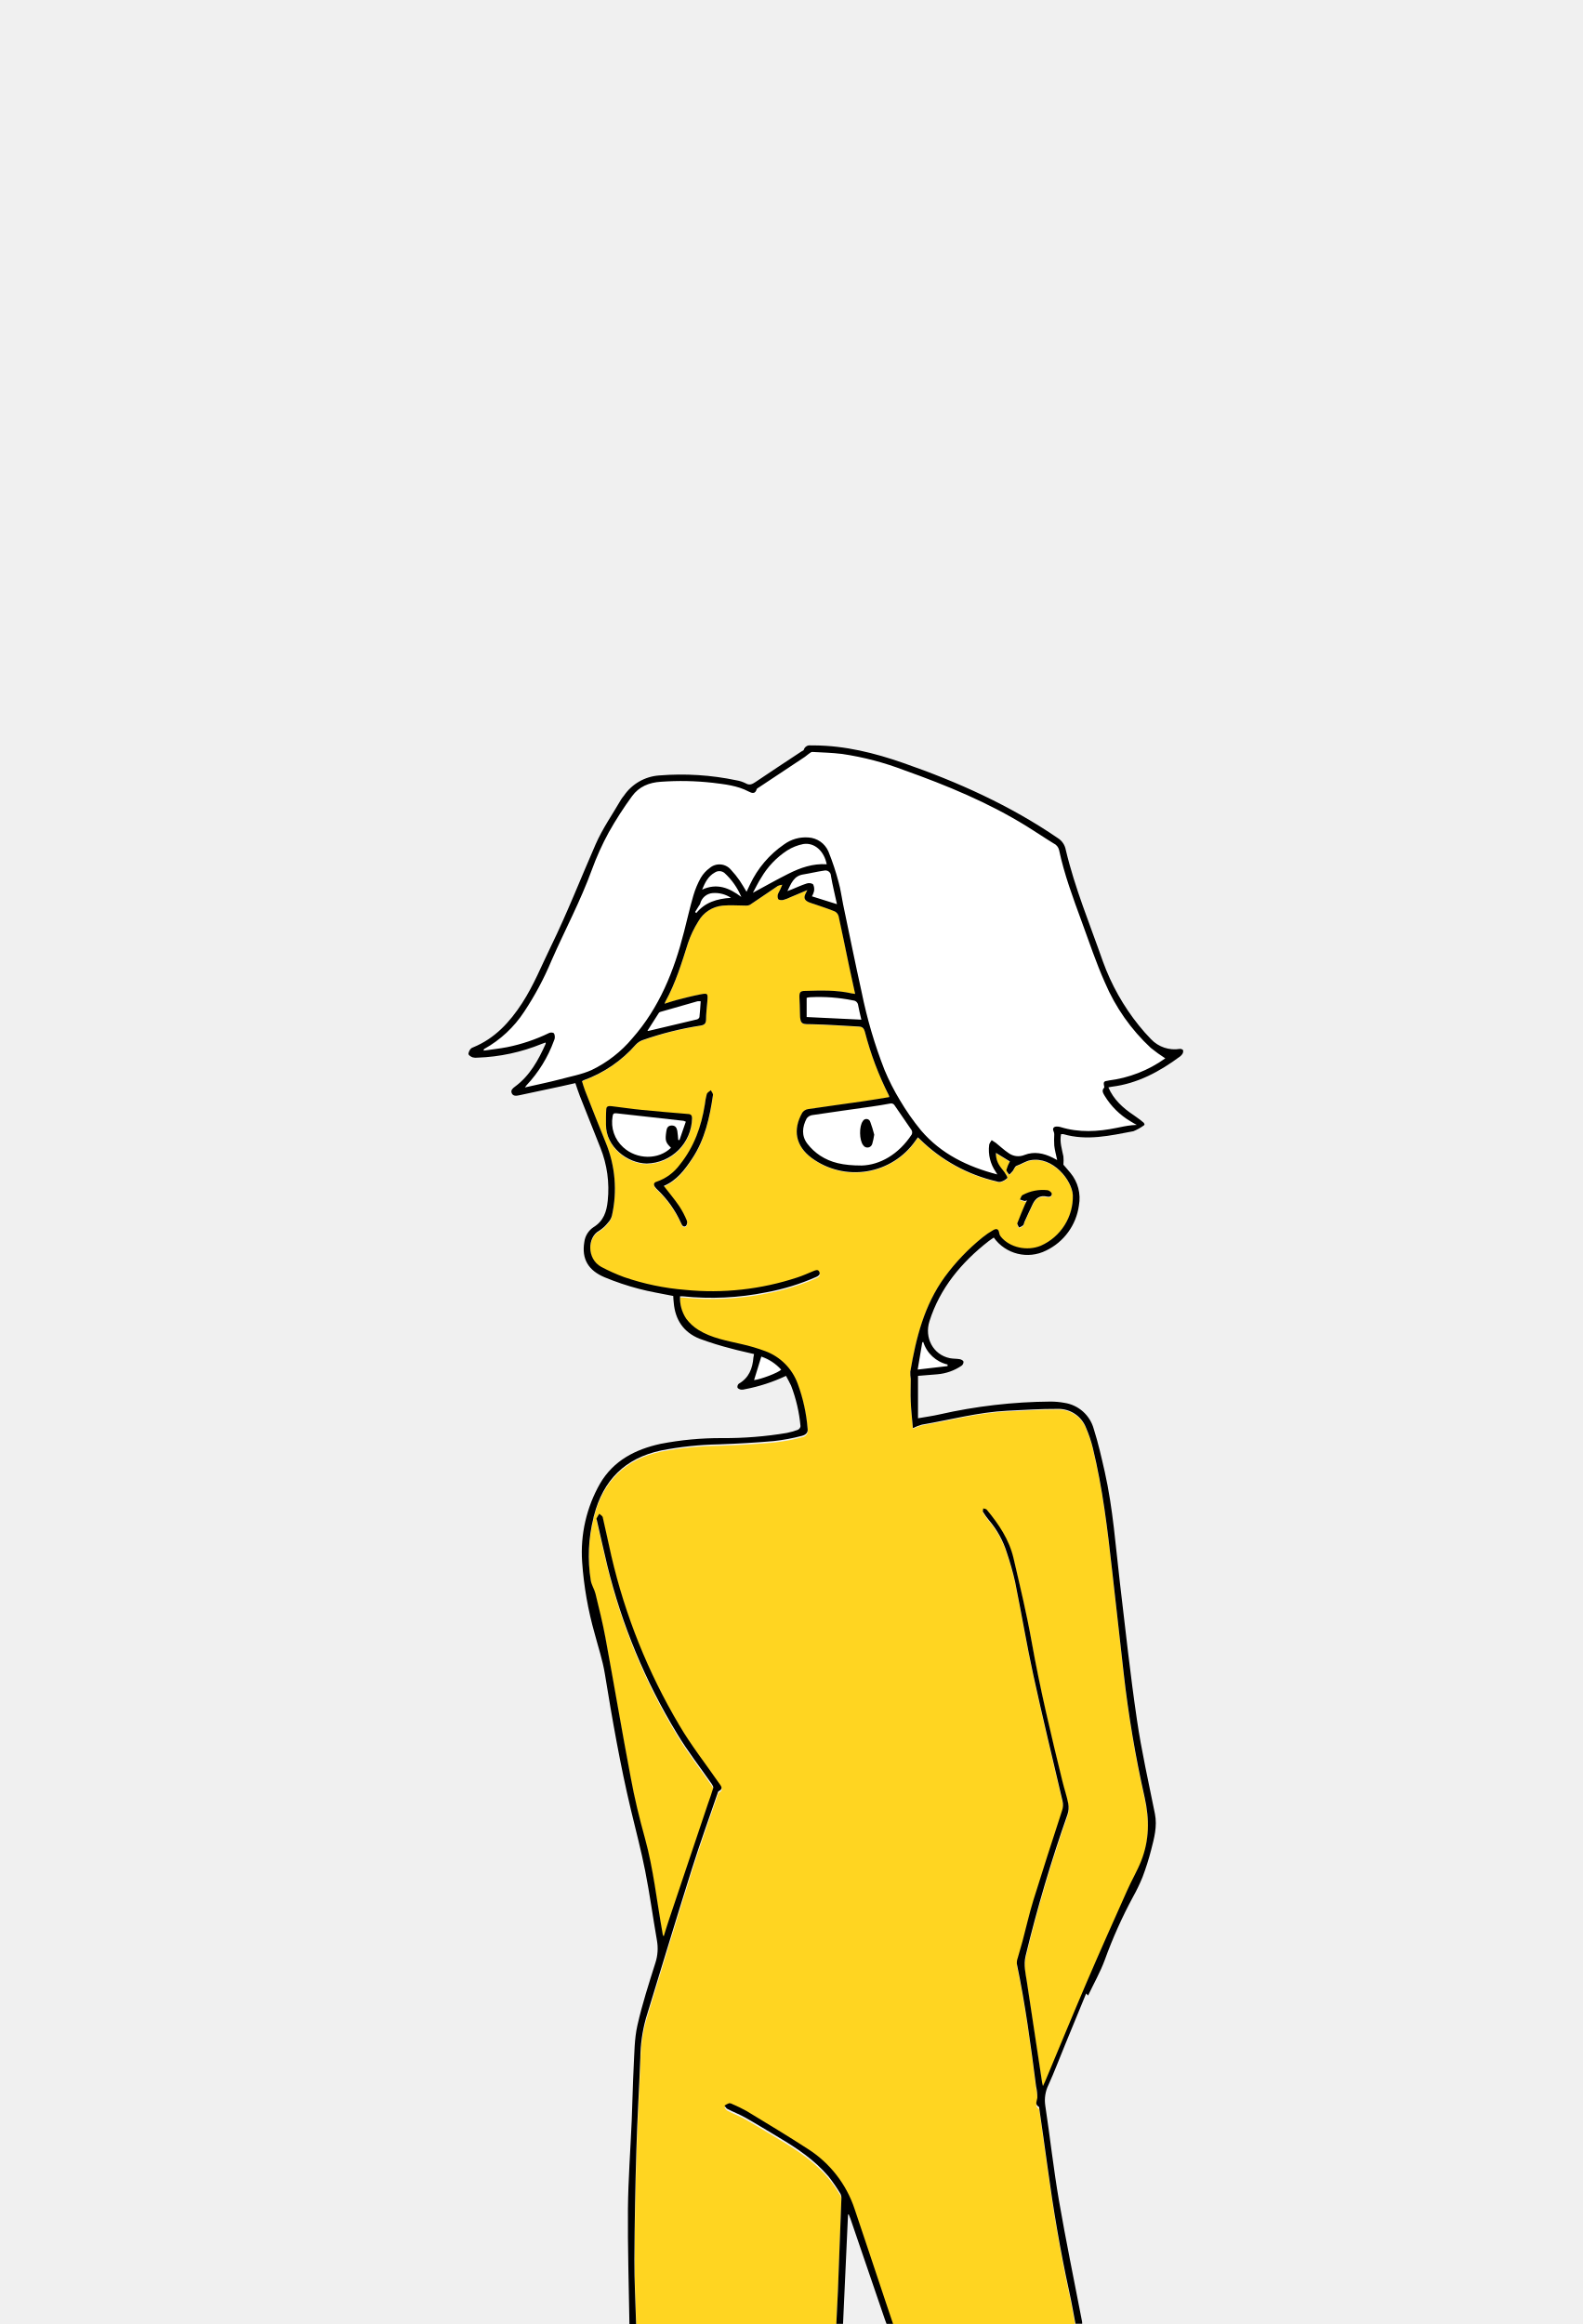
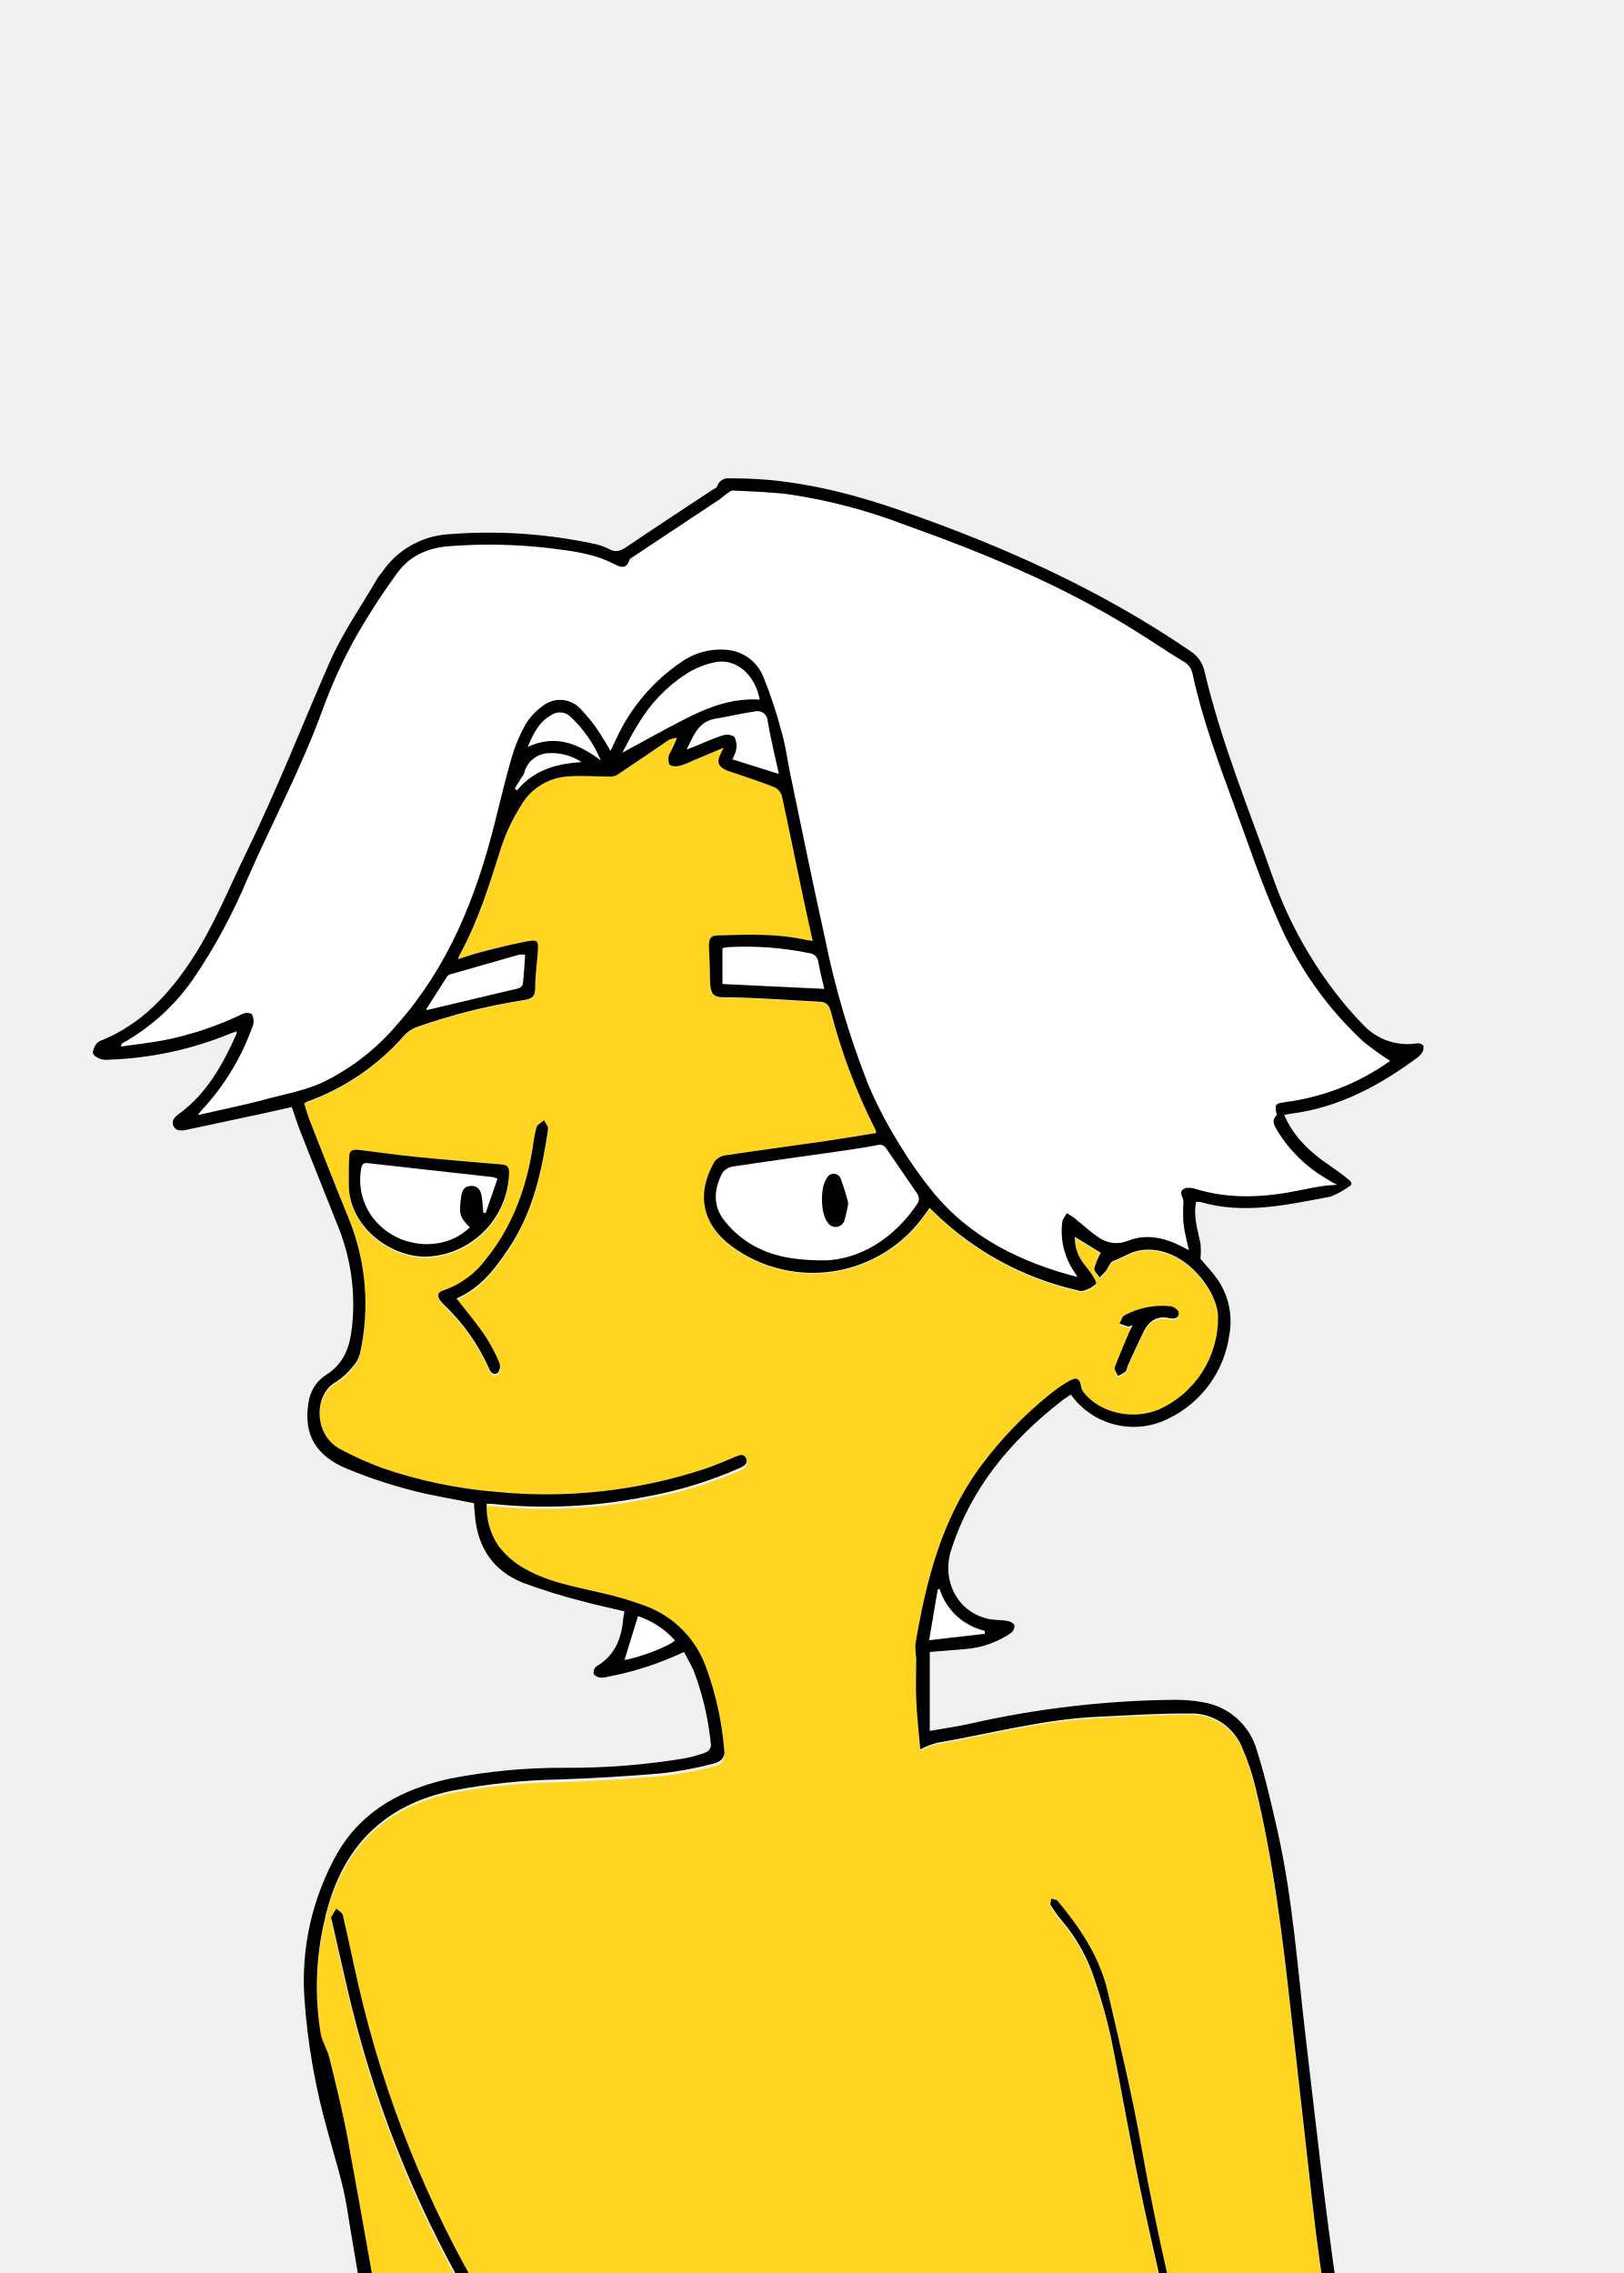
- <svg xmlns="http://www.w3.org/2000/svg" id="남자_숏컷" data-name="남자 숏컷" viewBox="0 0 453.54 666.14">
+ <svg xmlns="http://www.w3.org/2000/svg" id="남자_숏컷" data-name="남자 숏컷" viewBox="120 140 250 350">
  <defs>
    <style>.cls-1{fill:#fff;}</style>
  </defs>
  <g id="색">
    <path class="" fill="#ffd521" d="M239.71,666.93H182.42c-.18-6.25-.53-12.49-.49-18.73,0-10.57.26-21.14.57-31.7.26-8.68.79-17.35,1.12-26a44.57,44.57,0,0,1,1.59-11.37c4.39-14.34,8.72-28.7,13.22-43,2.29-7.29,4.89-14.48,7.35-21.71.07-.18.13-.45.27-.52,1.5-.74.69-1.54.1-2.38-3.82-5.53-8-10.85-11.38-16.63a171.06,171.06,0,0,1-19.52-48.46c-.84-3.7-1.6-7.43-2.47-11.12-.09-.41-.68-.7-1-1-.26.44-.55.86-.77,1.31-.07.15.05.39.09.58,1,4.33,1.95,8.66,3,13a171.88,171.88,0,0,0,20,48.25c3,5,6.61,9.62,9.93,14.42.23.33.52.81.43,1.11-.46,1.57-1,3.1-1.55,4.65l-11.26,33.57c-.48,1.43-.91,2.88-1.39,4.42-.13-.21-.23-.3-.25-.4-.07-.27-.09-.55-.14-.83-1.63-9-2.55-18.11-5-27-1.59-5.74-3-11.56-4.07-17.41-2.53-13.36-4.78-26.77-7.25-40.14-.78-4.24-1.83-8.44-2.85-12.63-.31-1.3-1.14-2.5-1.35-3.8a45.07,45.07,0,0,1,.91-18.56c2.62-10.24,8.9-16.54,19.26-18.76a95,95,0,0,1,16.66-1.66c5.22-.18,10.44-.47,15.65-.94a55.5,55.5,0,0,0,8.06-1.5,1.84,1.84,0,0,0,1.66-1.9,49.27,49.27,0,0,0-2.86-13.09,15.78,15.78,0,0,0-9.28-9.33,54.64,54.64,0,0,0-6.75-2c-4.28-1-8.64-1.73-12.44-4.1a12.62,12.62,0,0,1-3.48-3.19,10.71,10.71,0,0,1-1.77-6.46c.32,0,.52,0,.71,0a79.22,79.22,0,0,0,24-1.14,64.29,64.29,0,0,0,14.4-4.41c.59-.29,1.22-.68.86-1.46s-1-.49-1.65-.23c-1.55.63-3.08,1.34-4.68,1.85A77.6,77.6,0,0,1,196.41,370a70.8,70.8,0,0,1-17.53-3.67,49.91,49.91,0,0,1-6.54-2.95c-4.15-2.27-4-8.52-.59-10.36a10.07,10.07,0,0,0,2.55-2.34,4.53,4.53,0,0,0,1.1-2,35,35,0,0,0-1.77-21.07c-2-4.91-3.95-9.88-5.89-14.83-.36-.91-.61-1.86-.91-2.77a2.2,2.2,0,0,1,.44-.26,36.12,36.12,0,0,0,15-10.28,5,5,0,0,1,1.85-1.23,92.77,92.77,0,0,1,16.81-4.22c1-.19,1.43-.59,1.46-1.64,0-1.72.22-3.43.37-5.15.2-2.49.19-2.57-2.11-2.13s-4.43,1-6.63,1.57c-1.14.3-2.25.7-3.52,1.1a5.63,5.63,0,0,1,.23-.61c2.94-5.33,4.69-11.11,6.52-16.88a29,29,0,0,1,2.9-6.12,9,9,0,0,1,7-4.57c2.23-.21,4.5,0,6.76,0a2.07,2.07,0,0,0,1.08-.24c2.69-1.79,5.35-3.63,8.05-5.42a4.11,4.11,0,0,1,1.25-.33,22.86,22.86,0,0,1-1.17,2.51,2,2,0,0,0,0,1.6c.2.3,1,.35,1.48.25a12.11,12.11,0,0,0,2.11-.82l4.76-2-.45.89c-.66,1.25-.41,2,.87,2.59.55.24,1.14.38,1.7.58,1.92.67,3.87,1.28,5.74,2a2.18,2.18,0,0,1,1.1,1.35c1.05,4.77,2,9.55,3,14.33.56,2.64,1.14,5.29,1.74,8.06-.41-.06-.67-.08-.93-.14-4.42-1-8.89-.86-13.36-.72-1.44.05-1.72.39-1.68,1.85s.16,3,.15,4.56c0,3.49.81,3.1,3.57,3.16,4.46.09,8.91.44,13.37.67,1,.05,1.4.53,1.67,1.49a90.49,90.49,0,0,0,6.88,18.27,1.83,1.83,0,0,1,.08.48c-2.62.42-5.18.86-7.74,1.23-5.17.75-10.36,1.43-15.52,2.21a2.53,2.53,0,0,0-1.65,1c-2.82,5-1.9,9.6,2.68,13a21.06,21.06,0,0,0,29.73-4.85c.22-.32.46-.62.72-1l.67.62a46.13,46.13,0,0,0,21.9,12,2.3,2.3,0,0,0,1.17.12,4.26,4.26,0,0,0,1.88-1.07c.17-.2-.43-1.11-.77-1.64s-.92-1.11-1.3-1.71a6.41,6.41,0,0,1-1.18-3.88l4,2.46a11.17,11.17,0,0,0-1,2.41c-.07.4.52.92.82,1.38.33-.35.7-.68,1-1.06s.6-1.3,1.07-1.47c1.38-.49,2.68-1.38,4-1.63,6.49-1.16,11.93,5.87,12.14,10a15.4,15.4,0,0,1-9.16,14.53c-3.94,1.64-8.89.56-11.42-2.52a2.27,2.27,0,0,1-.5-1c-.14-1.19-.67-1.55-1.73-.95a21.27,21.27,0,0,0-3.06,2.1,61.47,61.47,0,0,0-10.84,11.31c-5.91,8.14-8.25,17.56-9.89,27.23a11.67,11.67,0,0,0,.13,2.11c0,2.16-.1,4.33,0,6.48.11,2.42.38,4.84.62,7.61a14.19,14.19,0,0,1,2.55-1c8.17-1.4,16.22-3.61,24.56-4,4.78-.22,9.56-.56,14.35-.53a8.49,8.49,0,0,1,8.19,5.45,37.93,37.93,0,0,1,1.93,5.8c2.82,11.56,4.22,23.36,5.54,35.17,1.09,9.85,2.23,19.71,3.32,29.56a329.25,329.25,0,0,0,6,35.59c1.39,6.29,1.34,12.31-1,18.25-1.14,2.89-2.76,5.59-4,8.43-3.88,8.7-7.76,17.39-11.5,26.14-4.08,9.52-8,19.11-12,28.67-.15.37-.34.74-.64,1.39-.13-.55-.2-.77-.24-1q-2.18-14.46-4.36-28.94c-.38-2.46-1-4.79-.38-7.41a417.37,417.37,0,0,1,12-40.61,6.49,6.49,0,0,0,.24-3.15c-.42-2.14-1.14-4.22-1.66-6.34-3.26-13.32-6.45-26.66-8.84-40.18-1.42-8-3.35-16-5.19-23.91-1.24-5.34-4.23-9.8-7.68-14-.2-.24-.66-.25-1-.37,0,.36-.23.81-.08,1.06a19,19,0,0,0,1.76,2.43,26.73,26.73,0,0,1,5.09,9.31,83.11,83.11,0,0,1,2.37,8.43c1.81,8.89,3.29,17.86,5.22,26.72,2.63,12.08,5.53,24.09,8.36,36.12a4.88,4.88,0,0,1-.13,2.78c-2.79,8.6-5.58,17.2-8.24,25.84-1.19,3.86-2.07,7.81-3.1,11.71-.43,1.62-.94,3.21-1.38,4.82a3.87,3.87,0,0,0-.23,1.66c2.42,11.63,4,23.4,5.5,35.18a14.67,14.67,0,0,1,.36,3.2c-.09,1-.84,1.94.44,2.67.12.07.11.37.14.57.79,5.62,1.61,11.24,2.38,16.87,1.62,12,3.61,23.87,6.2,35.67.66,3,1.18,6.12,1.77,9.18H256c-.71-2.13-1.43-4.25-2.14-6.37-3-8.87-5.88-17.75-8.87-26.61a32.57,32.57,0,0,0-13.36-17.3c-5.79-3.77-11.72-7.32-17.62-10.91a40.64,40.64,0,0,0-4.1-2,1.54,1.54,0,0,0-.9-.26,7.43,7.43,0,0,0-1.35.68c.3.36.53.85.91,1,1.71.88,3.51,1.57,5.17,2.51,3.2,1.81,6.32,3.75,9.48,5.63,5.24,3.11,10.28,6.49,14.26,11.2a44.53,44.53,0,0,1,3.44,5,2.58,2.58,0,0,1,.26,1.36q-.49,13.32-1,26.63C240,660.7,239.86,663.81,239.71,666.93ZM185.4,333.71a13.26,13.26,0,0,0,13-13c0-.68-.21-1.16-1-1.23-4.49-.38-9-.74-13.46-1.19-2.86-.29-5.7-.72-8.55-1.05-.68-.08-1.51-.15-1.58.81-.11,1.5-.08,3-.08,4.52C173.7,328.88,179.79,333.59,185.4,333.71Zm4.9,6.44c3.69-1.6,6-4.62,8.08-7.82,3.69-5.54,5.06-11.86,6-18.31.06-.41-.4-.9-.62-1.35-.4.35-1,.64-1.15,1.07a21,21,0,0,0-.57,3.07C201,323.1,199,329,194.92,334a13.74,13.74,0,0,1-6.73,4.95c-.76.22-.86.79-.47,1.42a6.62,6.62,0,0,0,.79.89,30.13,30.13,0,0,1,6.74,9.55c.25.62.66,1.29,1.39.83a1.62,1.62,0,0,0,.28-1.52,23.88,23.88,0,0,0-2.17-4.13C193.4,344,191.86,342.18,190.3,340.15Zm104.1,4.16c-.26.51-.45.85-.6,1.2-.74,1.76-1.52,3.51-2.17,5.31-.12.32.32.84.5,1.27a4.67,4.67,0,0,0,1.14-.64c.23-.23.25-.66.4-1,.78-1.71,1.55-3.41,2.36-5.1s2.07-2.62,4.08-2.15c.65.15,1.44,0,1.37-.84a1.68,1.68,0,0,0-1.2-1,12.13,12.13,0,0,0-7.16,1.39c-.37.19-.5.85-.74,1.28a12.63,12.63,0,0,0,1.32.42C293.86,344.52,294.05,344.4,294.4,344.31Z" />
    <path class="cls-1" d="M189.44,224.05a80.28,80.28,0,0,1,14.95.3c3.48.43,7,.81,10.18,2.48,1,.52,1.88.83,2.34-.65.07-.22.4-.37.63-.52l13.18-8.76c.39-.26.73-.61,1.12-.87s.7-.56,1-.54c2.87.15,5.75.23,8.59.58a84.1,84.1,0,0,1,17.8,4.67c12.18,4.35,24.09,9.27,35.12,16.11,2.59,1.59,5.09,3.32,7.68,4.9a2.78,2.78,0,0,1,1.56,1.89c1.49,7,4,13.76,6.46,20.48,2.16,5.89,4.14,11.87,6.69,17.6a55,55,0,0,0,13.14,18.74,47.22,47.22,0,0,0,4.16,3,35.53,35.53,0,0,1-16.34,6.4c-1.33.15-1.5.37-1.22,1.61,0,.14.08.35,0,.42-.81.82-.29,1.57.12,2.29a21.51,21.51,0,0,0,7.42,7.36l.3.18c.38.22,1,.61,1.5.86l-1.42.09c-1.46.16-2.91.46-4.36.76-5.39,1.11-10.76,1.41-16.1-.24a3.19,3.19,0,0,0-1.18-.14c-.87.07-1.14.63-.76,1.41a2,2,0,0,1,.17.81,26.49,26.49,0,0,0,0,3.21c.15,1.35.52,2.67.84,4.18l-1.26-.66c-2.6-1.3-5.36-1.88-8.1-.8a4.69,4.69,0,0,1-4.62-.57c-1.28-.85-2.41-1.94-3.62-2.9-.37-.29-.78-.52-1.18-.78-.25.46-.68.91-.72,1.38a11.18,11.18,0,0,0,1.91,7.75,6.52,6.52,0,0,1,.43.72c-8.51-2.21-16.14-5.9-21.88-12.65a68.35,68.35,0,0,1-6.07-8.7,64.85,64.85,0,0,1-4.38-8.64A133.7,133.7,0,0,1,247,284.52c-1.86-8.39-3.56-16.82-5.32-25.23-.44-2.11-.7-4.28-1.29-6.35a71.65,71.65,0,0,0-2.93-8.85,6.67,6.67,0,0,0-5.72-4,10.46,10.46,0,0,0-7,2A28.81,28.81,0,0,0,215,253.57c-.34.66-.62,1.36-1,2.11-.71-1.16-1.31-2.25-2-3.25a25.61,25.61,0,0,0-2.42-3,4.3,4.3,0,0,0-6.14-.57,9.25,9.25,0,0,0-2.55,2.81,24.27,24.27,0,0,0-2.12,5.07c-1,3.45-1.81,7-2.69,10.45C193.22,278.43,189,289,181.24,297.8a35,35,0,0,1-11.64,9.08c-2.88,1.3-6.1,1.85-9.19,2.71-1.53.42-3.09.75-4.64,1.11s-3.36.75-5.32,1.19c.29-.39.37-.53.47-.63a37.39,37.39,0,0,0,7.86-12.8,2.23,2.23,0,0,0,.25-.93c0-.44-.06-1-.34-1.27a1.58,1.58,0,0,0-1.31,0,50,50,0,0,1-12,4.06c-2.22.44-4.5.65-6.75,1,0-.36.1-.46.2-.51a32.64,32.64,0,0,0,11.42-10.74,87.39,87.39,0,0,0,7.84-14.69c3.82-8.73,8.33-17.13,11.58-26.11a79.19,79.19,0,0,1,4.83-10.71,103.83,103.83,0,0,1,6.67-10.37C183.14,225.45,186,224.26,189.44,224.05Z" />
    <path class="cls-1" d="M247,334.26c-5.4,0-8.85-.85-11.9-2.82a15.32,15.32,0,0,1-3.65-3.4c-1.79-2.31-1.51-4.88-.22-7.33a2.47,2.47,0,0,1,1.64-.95c5.64-.85,11.29-1.62,16.93-2.43,1.78-.26,3.55-.54,5.31-.87a1.16,1.16,0,0,1,1.37.6c1.58,2.36,3.24,4.66,4.81,7a1.41,1.41,0,0,1,.07,1.23C257.58,331.12,252.18,334.1,247,334.26Zm3.58-8.84a35,35,0,0,0-1.12-3.63,1.16,1.16,0,0,0-2.16-.23c-1.08,1.46-1,5.48.11,6.86A1.43,1.43,0,0,0,250,328,20.35,20.35,0,0,0,250.6,325.42Z" />
    <path class="cls-1" d="M215.82,256c.82-1.51,1.51-3,2.38-4.34a23.65,23.65,0,0,1,7.45-7.83,13.27,13.27,0,0,1,4.6-1.84c3.22-.52,6,2,6.73,5.81-4-.26-7.55,1-11,2.74S219.35,254.06,215.82,256Z" />
    <path class="cls-1" d="M231.23,291.63v-5.57a6,6,0,0,1,1-.17,48.84,48.84,0,0,1,12.36.94,1.52,1.52,0,0,1,1.4,1.34c.25,1.41.62,2.8.93,4.17Z" />
    <path class="cls-1" d="M225.71,255.5c1.08-2.19,1.82-4.36,4.49-4.78,2-.32,4-.83,6-1.11a1.59,1.59,0,0,1,2,1.53c.46,2.66,1.11,5.29,1.73,8.11l-7.1-2.28a5.4,5.4,0,0,0,.6-1.49,3,3,0,0,0-.29-2,2.15,2.15,0,0,0-1.84-.18c-1.44.45-2.82,1.1-4.22,1.67Z" />
    <path class="cls-1" d="M185.6,295.56c1.09-1.73,2.17-3.43,3.27-5.13a.83.83,0,0,1,.48-.3q5.28-1.53,10.57-3a4.07,4.07,0,0,1,.94,0c-.11,1.55-.19,3.06-.36,4.55a1,1,0,0,1-.67.64q-7,1.69-14,3.32C185.81,295.63,185.73,295.59,185.6,295.56Z" />
    <path class="cls-1" d="M212.51,257.16c-3.53-2.63-7-4.05-11.24-2.13.83-2.05,1.73-3.83,3.6-4.88a2.33,2.33,0,0,1,2.81.12A19.36,19.36,0,0,1,212.51,257.16Z" />
    <path class="cls-1" d="M271.67,391.87l-8.58,1,1.32-7.84.3-.1a9.56,9.56,0,0,0,6.92,6.47Z" />
    <path class="cls-1" d="M218.23,389.14a13.38,13.38,0,0,1,5.71,3.75c-.9.92-5.82,2.77-7.79,3Z" />
    <path class="cls-1" d="M209.54,257.41c-4.06.25-7.44,1.32-9.94,4.38l-.34-.32c.36-.59.72-1.18,1.09-1.76a2.47,2.47,0,0,0,.35-.6,4,4,0,0,1,3.62-3.08A8.24,8.24,0,0,1,209.54,257.41Z" />
    <path class="cls-1" d="M196.6,321.65,194.77,327l-.36-.08c-.08-.84-.11-1.68-.25-2.5s-.55-1.62-1.62-1.59-1.4.7-1.53,1.64c-.39,2.64-.25,3.19,1.34,4.74-3.57,3.53-9.81,3.44-13.7-.12a9.67,9.67,0,0,1-3.05-8.91c.08-.66.3-1,1.06-.9,6.42.74,12.84,1.44,19.26,2.16A5.63,5.63,0,0,1,196.6,321.65Z" />
  </g>
  <g id="선">
    <path d="M339.13,301a1.13,1.13,0,0,0-.91-.35,9.3,9.3,0,0,1-8.27-2.78,52.52,52.52,0,0,1-3.5-3.95,63.76,63.76,0,0,1-10.29-18.31c-3.72-10.63-8.06-21.05-10.66-32.05a5,5,0,0,0-2.24-3.31c-13.7-9.38-28.66-16.1-44.26-21.53-8.3-2.9-16.74-5-25.6-5.06l-1,0a1.77,1.77,0,0,0-2,1.29c-.06.18-.39.27-.59.4-4.43,2.93-8.87,5.84-13.27,8.82-.94.63-1.7,1-2.8.35a9.29,9.29,0,0,0-2.61-.85,77.3,77.3,0,0,0-22.15-1.4,13.35,13.35,0,0,0-10.13,5.8,10.05,10.05,0,0,0-.79,1.06c-2.48,4.28-5.36,8.39-7.33,12.9-4.26,9.73-8.11,19.63-12.78,29.19-2.68,5.48-4.94,11.18-8.29,16.33-3.56,5.47-7.82,10.11-14,12.64a1.61,1.61,0,0,0-.79.5,3,3,0,0,0-.58,1.29.77.77,0,0,0,0,.15c.1.4.72.76,1.18.94a3.58,3.58,0,0,0,1.43.09,53.36,53.36,0,0,0,18.4-3.95c.35-.15.71-.26,1.09-.39,0,.17.07.26.05.32-2.1,4.71-4.54,9.18-8.82,12.33-.61.46-1.3,1-.93,1.87s1.26.8,2.07.62l12.17-2.6,4-.9c.47,1.35.84,2.57,1.31,3.75,1.94,4.95,3.92,9.88,5.88,14.81a31.88,31.88,0,0,1,2.09,15.16c-.32,3.14-1.18,5.79-4.06,7.56a6,6,0,0,0-2.65,4.26c-.82,4.91,1.17,8.16,5.83,10.12a74.32,74.32,0,0,0,9.74,3.28c3.22.87,6.54,1.38,9.92,2.07,0,.58.08,1.25.14,1.92.41,4.91,2.82,8.49,7.37,10.32a89.21,89.21,0,0,0,9.25,2.87c2.09.59,4.23,1,6.4,1.54-.08.48-.16.75-.18,1-.25,3.14-1.28,5.83-4.19,7.5a1.2,1.2,0,0,0-.38,1.1c.1.29.63.52,1,.6a3.25,3.25,0,0,0,1.18-.13,48.59,48.59,0,0,0,11.73-3.82c.48.91,1,1.82,1.46,2.8a43.45,43.45,0,0,1,2.7,11.63,1.33,1.33,0,0,1-.71,1,19,19,0,0,1-3.21.93,108,108,0,0,1-18.48,1.48,90.33,90.33,0,0,0-17.74,1.65c-7.22,1.58-13.45,4.78-17.31,11.36a39.77,39.77,0,0,0-5.15,22.46,100.34,100.34,0,0,0,3.61,20.62c1,3.81,2.27,7.57,2.9,11.44,2.13,13.09,4.4,26.14,7.48,39.05,1.39,5.82,2.93,11.62,4.09,17.49,1.3,6.58,2.2,13.23,3.35,19.84a13.22,13.22,0,0,1-.41,6.45c-1.87,5.94-3.81,11.88-5.18,18-.86,3.81-.85,7.83-1.06,11.77-.27,5.19-.35,10.39-.57,15.58-.36,8.42-1,16.84-1.08,25.26-.09,11,.26,22.06.43,33.09h1.92c-.18-6.23-.53-12.46-.5-18.69q.09-15.83.58-31.65c.25-8.66.79-17.32,1.12-26a43.92,43.92,0,0,1,1.59-11.35c4.39-14.32,8.72-28.66,13.21-42.94,2.29-7.28,4.9-14.45,7.36-21.67.07-.19.12-.45.26-.52,1.5-.74.7-1.54.11-2.38-3.82-5.52-8-10.83-11.38-16.6A170.58,170.58,0,0,1,175.25,446c-.85-3.69-1.6-7.41-2.47-11.1-.1-.41-.68-.7-1-1-.26.44-.55.86-.77,1.31-.07.15.05.39.09.58,1,4.32,1.95,8.65,3,13a171.22,171.22,0,0,0,20,48.16c3,5,6.61,9.61,9.93,14.4.22.33.51.81.43,1.11-.46,1.57-1,3.1-1.55,4.64q-5.64,16.75-11.26,33.51c-.48,1.43-.91,2.88-1.39,4.41a1.93,1.93,0,0,1-.26-.39c-.06-.28-.08-.56-.13-.83-1.63-9-2.55-18.08-5-26.92-1.59-5.73-3-11.54-4.07-17.38-2.53-13.33-4.78-26.72-7.25-40.07-.78-4.23-1.83-8.42-2.85-12.61-.32-1.3-1.14-2.49-1.35-3.79a44.68,44.68,0,0,1,.78-18c0-.18.08-.37.13-.55,2.62-10.23,8.9-16.51,19.26-18.73A96,96,0,0,1,206.15,414c5.23-.19,10.45-.48,15.66-.94a55.75,55.75,0,0,0,8.06-1.5c.76-.18,1.79-.72,1.65-1.9a48.29,48.29,0,0,0-2.86-13.06,15.71,15.71,0,0,0-9.27-9.31,51.41,51.41,0,0,0-6.75-2c-4.29-1-8.65-1.73-12.44-4.09a12.77,12.77,0,0,1-3.48-3.19,10.64,10.64,0,0,1-1.78-6.45c.33,0,.53,0,.72,0a79.22,79.22,0,0,0,24-1.14A63.54,63.54,0,0,0,234,366c.6-.28,1.22-.67.86-1.45s-1-.49-1.65-.23c-1.55.63-3.08,1.34-4.67,1.85a77.79,77.79,0,0,1-32.14,3.55,71.17,71.17,0,0,1-17.52-3.66,52,52,0,0,1-6.55-2.94c-4.14-2.27-4-8.51-.58-10.34a10.45,10.45,0,0,0,2.55-2.34,4.59,4.59,0,0,0,1.1-1.95,34.84,34.84,0,0,0-1.77-21c-2-4.9-3.95-9.86-5.89-14.81-.36-.91-.62-1.86-.91-2.77a4.12,4.12,0,0,1,.44-.26,36.18,36.18,0,0,0,15-10.25,5,5,0,0,1,1.85-1.24,92.74,92.74,0,0,1,16.81-4.21c1-.19,1.43-.59,1.46-1.64,0-1.71.22-3.43.36-5.14.21-2.48.19-2.57-2.1-2.12s-4.43,1-6.63,1.57c-1.14.29-2.25.69-3.52,1.09a5.63,5.63,0,0,1,.23-.61c2.94-5.32,4.68-11.09,6.51-16.85a28.76,28.76,0,0,1,2.91-6.11,9,9,0,0,1,7-4.56c2.23-.21,4.5,0,6.76,0a2.07,2.07,0,0,0,1.08-.24c2.69-1.79,5.35-3.62,8-5.41a4.11,4.11,0,0,1,1.25-.33,20.29,20.29,0,0,1-1.16,2.5,2,2,0,0,0,0,1.61c.2.29,1,.35,1.47.24a12.21,12.21,0,0,0,2.12-.82l4.76-2c-.26.51-.35.71-.45.9-.67,1.25-.42,2,.87,2.58.55.24,1.14.38,1.7.58,1.92.67,3.86,1.28,5.74,2.05a2.19,2.19,0,0,1,1.1,1.35c1.05,4.75,2,9.53,3,14.3.55,2.64,1.14,5.28,1.74,8-.41-.06-.68-.09-.94-.14-4.41-1-8.88-.86-13.35-.72-1.44,0-1.72.38-1.68,1.84s.16,3,.15,4.56c0,3.48.81,3.09,3.56,3.15,4.46.09,8.92.44,13.38.67,1,.05,1.4.53,1.67,1.48A90.29,90.29,0,0,0,254.81,314a1.45,1.45,0,0,1,.09.47c-2.62.42-5.18.86-7.74,1.23-5.18.75-10.36,1.44-15.53,2.21a2.53,2.53,0,0,0-1.64,1c-2.82,4.95-1.91,9.58,2.68,13A21.06,21.06,0,0,0,262.4,327c.22-.31.45-.62.72-1,.27.25.47.43.67.63a46.14,46.14,0,0,0,21.9,12,2.18,2.18,0,0,0,1.17.11,4.3,4.3,0,0,0,1.88-1.06c.17-.21-.43-1.11-.77-1.64s-.92-1.11-1.3-1.71a6.34,6.34,0,0,1-1.18-3.88l4,2.46a10.89,10.89,0,0,0-1,2.41c-.07.4.52.92.82,1.38.33-.35.7-.68,1-1.06s.6-1.3,1.07-1.47c1.37-.48,2.68-1.38,4-1.62,6.5-1.16,11.94,5.85,12.15,10a15.4,15.4,0,0,1-9.16,14.51c-3.94,1.63-8.89.55-11.42-2.52a2.17,2.17,0,0,1-.5-1c-.15-1.18-.67-1.55-1.73-.95a22,22,0,0,0-3.06,2.09A60.76,60.76,0,0,0,270.83,366c-5.91,8.13-8.25,17.53-9.89,27.19a11.61,11.61,0,0,0,.13,2.1c0,2.15-.1,4.32,0,6.47.1,2.42.38,4.82.62,7.6a14.5,14.5,0,0,1,2.55-1c8.17-1.39,16.22-3.59,24.55-4,4.79-.21,9.57-.55,14.35-.52a8.47,8.47,0,0,1,8.19,5.44,36.68,36.68,0,0,1,1.94,5.78c2.82,11.55,4.22,23.32,5.53,35.11,1.1,9.84,2.24,19.68,3.32,29.52a330,330,0,0,0,6,35.52c1.4,6.28,1.35,12.29-1,18.22-1.14,2.89-2.76,5.58-4,8.42-3.88,8.68-7.76,17.36-11.51,26.09-4.08,9.51-8,19.08-12,28.62-.16.38-.34.75-.64,1.39-.13-.54-.2-.76-.24-1q-2.18-14.45-4.37-28.89c-.37-2.46-1-4.79-.37-7.41a417.7,417.7,0,0,1,12-40.54,6.32,6.32,0,0,0,.23-3.14c-.41-2.13-1.14-4.21-1.65-6.33-3.26-13.3-6.45-26.61-8.85-40.11-1.42-8-3.34-15.94-5.18-23.87-1.24-5.33-4.23-9.78-7.69-13.94-.19-.23-.66-.24-1-.36,0,.36-.22.81-.07,1a20,20,0,0,0,1.75,2.43,26.46,26.46,0,0,1,5.1,9.3,82,82,0,0,1,2.37,8.41c1.81,8.88,3.29,17.83,5.22,26.68,2.62,12,5.53,24,8.35,36a4.87,4.87,0,0,1-.12,2.78c-2.79,8.59-5.58,17.17-8.25,25.79-1.18,3.85-2.06,7.8-3.1,11.7-.43,1.61-.93,3.2-1.37,4.8a3.9,3.9,0,0,0-.24,1.66c2.43,11.62,4,23.36,5.51,35.12a14.67,14.67,0,0,1,.36,3.2c-.09,1-.84,1.93.44,2.66.12.07.11.37.13.57.8,5.61,1.62,11.22,2.38,16.84,1.63,12,3.62,23.83,6.2,35.61.67,3,1.19,6.11,1.78,9.16h1.92c0-.24,0-.48-.05-.71-2.22-11.56-4.62-23.1-6.62-34.7-1.55-9-2.54-18.11-3.91-27.15a10,10,0,0,1,.9-5.86c1.71-3.78,3.19-7.67,4.76-11.51l6.06-14.74.56.59c1.63-3.44,3.51-6.73,4.79-10.23a133.56,133.56,0,0,1,8.06-18,49.89,49.89,0,0,0,2.75-5.71,73.54,73.54,0,0,0,2.46-7.76c.88-3.4,1.81-6.79,1.09-10.4-1.8-9-3.83-17.9-5.15-26.93-1.91-12.95-3.31-26-4.85-39-1.27-10.73-2-21.53-4.38-32.1-.94-4.12-1.87-8.26-3.15-12.28a10.32,10.32,0,0,0-8.43-7.48,22,22,0,0,0-4-.36,148.84,148.84,0,0,0-31.82,3.69c-1.92.44-3.88.7-6.13,1.1V394.37c1.87-.15,3.7-.29,5.52-.45a14.43,14.43,0,0,0,7-2.48,1.36,1.36,0,0,0,.52-1.16c-.09-.32-.67-.62-1.07-.69-.94-.17-1.92-.1-2.85-.29-4.85-1-7.32-5.91-5.84-10.57,3-9.51,9.18-16.91,17-23,.46-.36,1-.67,1.44-1a11.88,11.88,0,0,0,15,3.72,16.86,16.86,0,0,0,9.41-12.95,11.36,11.36,0,0,0-2.45-9.32c-.72-.9-1.51-1.74-2-2.34a12.92,12.92,0,0,0,0-2.37c-.42-2.1-1.13-4.17-.67-6.4a3.82,3.82,0,0,1,.61,0c6.8,2,13.46.43,20.12-.82a14.29,14.29,0,0,0,3-1.67l.11-.1c.14-.25.07-.32-.13-.65a23.92,23.92,0,0,0-2.18-1.68l-.82-.58c-3-2-5.65-4.42-7.15-7.88.35-.08.66-.16,1-.2,7.41-.92,13.71-4.35,19.59-8.7A3,3,0,0,0,339,302a1.44,1.44,0,0,0,.17-.69A.94.94,0,0,0,339.13,301ZM223.94,392.59c-.91.92-5.82,2.77-7.79,3l2.08-6.75A13.36,13.36,0,0,1,223.94,392.59Zm47.69-1.48c0,.15,0,.31,0,.46l-8.58,1c.46-2.74.89-5.28,1.32-7.82l.29-.1A9.58,9.58,0,0,0,271.63,391.11ZM199.92,287a4.07,4.07,0,0,1,.94,0c-.11,1.55-.19,3.06-.36,4.55a1.06,1.06,0,0,1-.68.64q-7,1.68-13.95,3.31c-.06,0-.15,0-.28-.05,1.1-1.72,2.18-3.43,3.27-5.12a.9.9,0,0,1,.49-.31Q194.63,288.49,199.92,287Zm-.32-25.28-.35-.31,1.09-1.76a2.22,2.22,0,0,0,.36-.6,4,4,0,0,1,3.61-3.07,8.3,8.3,0,0,1,5.23,1.37C205.48,257.6,202.1,258.66,199.6,261.71Zm1.67-6.75c.83-2,1.72-3.81,3.6-4.86a2.34,2.34,0,0,1,2.81.11,19.41,19.41,0,0,1,4.83,6.88C209,254.47,205.54,253.05,201.27,255Zm14.54.95c.82-1.51,1.52-3,2.39-4.34a23.46,23.46,0,0,1,7.44-7.81,13.4,13.4,0,0,1,4.61-1.84c3.22-.52,6,2,6.73,5.8-4-.26-7.55,1-11,2.73S219.35,254,215.81,255.91Zm16.93,1a5.35,5.35,0,0,0,.6-1.48,3.06,3.06,0,0,0-.29-2,2.17,2.17,0,0,0-1.85-.18c-1.43.45-2.81,1.1-4.21,1.67l-1.28.49c1.07-2.18,1.82-4.34,4.49-4.77,2-.32,4-.82,6-1.1a1.58,1.58,0,0,1,2,1.52c.46,2.66,1.11,5.29,1.72,8.1Zm-1.51,34.6V286a6,6,0,0,1,1-.17,48.86,48.86,0,0,1,12.36.93,1.53,1.53,0,0,1,1.4,1.34c.25,1.41.61,2.8.92,4.17Zm30.15,33.62c-3.8,5.81-9.2,8.78-14.36,8.94-5.4,0-8.85-.84-11.9-2.82a15.24,15.24,0,0,1-3.65-3.38c-1.79-2.31-1.52-4.88-.22-7.33a2.46,2.46,0,0,1,1.64-.94c5.63-.85,11.28-1.62,16.93-2.43,1.77-.26,3.55-.53,5.31-.87a1.16,1.16,0,0,1,1.37.6c1.58,2.35,3.23,4.66,4.8,7A1.39,1.39,0,0,1,261.38,325.12Zm56.36-15.4c-1.33.15-1.5.37-1.22,1.61,0,.14.08.35,0,.42-.81.82-.29,1.57.12,2.29a21.45,21.45,0,0,0,7.42,7.34l.3.18c.38.22,1,.61,1.5.86l-1.42.09c-1.46.16-2.91.46-4.36.76-5.39,1.11-10.76,1.41-16.1-.24a3.19,3.19,0,0,0-1.18-.14c-.87.07-1.14.63-.76,1.41a2,2,0,0,1,.17.81,26.32,26.32,0,0,0,0,3.2c.15,1.35.52,2.67.84,4.18l-1.26-.66c-2.6-1.3-5.36-1.88-8.1-.8a4.69,4.69,0,0,1-4.62-.57c-1.28-.85-2.41-1.94-3.62-2.9a13.27,13.27,0,0,0-1.18-.77c-.25.45-.68.9-.72,1.37a11.15,11.15,0,0,0,1.91,7.74,6.52,6.52,0,0,1,.43.72c-8.51-2.21-16.14-5.89-21.88-12.63a68.24,68.24,0,0,1-6.07-8.69,64.61,64.61,0,0,1-4.38-8.62A133.54,133.54,0,0,1,247,284.41c-1.86-8.38-3.56-16.79-5.32-25.19-.44-2.11-.7-4.27-1.29-6.34a71.36,71.36,0,0,0-2.93-8.83,6.67,6.67,0,0,0-5.72-4,10.46,10.46,0,0,0-7,2A28.75,28.75,0,0,0,215,253.51c-.34.66-.62,1.36-1,2.11-.71-1.16-1.31-2.25-2-3.25a25.51,25.51,0,0,0-2.42-3,4.3,4.3,0,0,0-6.14-.57,9.33,9.33,0,0,0-2.55,2.8,24.41,24.41,0,0,0-2.12,5.06c-1,3.45-1.81,7-2.69,10.44-2.85,11.2-7.06,21.72-14.83,30.53a35,35,0,0,1-11.64,9.07c-2.88,1.3-6.1,1.85-9.19,2.7-1.53.42-3.09.75-4.64,1.11s-3.36.75-5.32,1.19c.29-.39.37-.53.47-.63a37.21,37.21,0,0,0,7.86-12.78,2.22,2.22,0,0,0,.25-.92c0-.44-.06-1-.34-1.27a1.58,1.58,0,0,0-1.31,0,50.37,50.37,0,0,1-12,4.05c-2.22.44-4.5.65-6.75,1,0-.36.1-.46.2-.51A32.67,32.67,0,0,0,150.25,290a87.2,87.2,0,0,0,7.84-14.67c3.82-8.71,8.33-17.1,11.58-26.06a78.39,78.39,0,0,1,4.83-10.69,103.69,103.69,0,0,1,6.67-10.36c2-2.74,4.85-3.93,8.27-4.14a80.28,80.28,0,0,1,14.95.3c3.48.43,7,.81,10.18,2.48,1,.51,1.88.82,2.34-.65.07-.22.4-.37.63-.52l13.18-8.75c.39-.26.73-.61,1.12-.87s.7-.56,1-.54c2.87.15,5.75.23,8.59.58a84.1,84.1,0,0,1,17.8,4.67c12.18,4.34,24.09,9.25,35.12,16.08,2.59,1.59,5.09,3.31,7.68,4.89a2.78,2.78,0,0,1,1.56,1.89c1.49,7,4,13.73,6.46,20.44,2.16,5.88,4.14,11.85,6.69,17.57a54.9,54.9,0,0,0,13.14,18.71,47.22,47.22,0,0,0,4.16,3A35.51,35.51,0,0,1,317.74,309.72Z" />
    <path d="M245,633.24A32.51,32.51,0,0,0,231.64,616c-5.79-3.76-11.72-7.31-17.62-10.9a42.91,42.91,0,0,0-4.1-2,1.6,1.6,0,0,0-.9-.25,6.84,6.84,0,0,0-1.35.68c.3.36.53.85.91,1,1.71.87,3.51,1.56,5.17,2.5,3.2,1.81,6.32,3.75,9.48,5.62,5.24,3.11,10.28,6.49,14.26,11.18a45.32,45.32,0,0,1,3.44,5,2.59,2.59,0,0,1,.26,1.37q-.49,13.29-1,26.58c-.13,3.11-.3,6.22-.45,9.33h1.92l1.43-31.33.2-.06c.16.42.35.83.5,1.26l9.84,28.78c.15.46.33.9.5,1.35H256l-2.14-6.36C250.92,651,248,642.08,245,633.24Z" />
    <path d="M198.38,320.55c0-.68-.21-1.16-1-1.23-4.49-.38-9-.74-13.46-1.19-2.86-.28-5.7-.71-8.55-1.05-.68-.07-1.51-.14-1.58.81-.11,1.5-.08,3-.08,4.52,0,6.28,6.07,11,11.68,11.1A13.25,13.25,0,0,0,198.38,320.55Zm-4.22,3.64c-.15-.88-.55-1.61-1.62-1.58s-1.4.69-1.53,1.63c-.39,2.64-.25,3.19,1.34,4.74-3.57,3.52-9.81,3.44-13.7-.12A9.64,9.64,0,0,1,175.6,320c.08-.67.3-1,1.06-.9,6.42.73,12.84,1.43,19.26,2.15a5.63,5.63,0,0,1,.68.25c-.62,1.82-1.22,3.56-1.83,5.3l-.36-.08C194.33,325.85,194.3,325,194.16,324.19Z" />
    <path d="M198.38,332.14c3.69-5.54,5.06-11.85,6-18.28.06-.41-.4-.9-.62-1.36-.4.36-1,.64-1.15,1.08a20.76,20.76,0,0,0-.57,3.05c-1,6.29-3.09,12.13-7.14,17.17a13.78,13.78,0,0,1-6.73,4.94c-.76.22-.86.79-.47,1.41a5.59,5.59,0,0,0,.79.89,30.31,30.31,0,0,1,6.74,9.54c.25.62.66,1.29,1.39.83a1.62,1.62,0,0,0,.28-1.52,24.63,24.63,0,0,0-2.17-4.13c-1.35-2-2.89-3.8-4.45-5.83C194,338.35,196.26,335.32,198.38,332.14Z" />
    <path d="M291.63,350.59c-.12.32.32.84.5,1.27a5,5,0,0,0,1.14-.64c.23-.23.25-.66.4-1,.78-1.7,1.55-3.41,2.36-5.09s2.07-2.62,4.08-2.15c.65.15,1.44,0,1.37-.83,0-.38-.75-.94-1.2-1a12.14,12.14,0,0,0-7.16,1.4c-.37.19-.5.84-.74,1.27.44.15.87.32,1.32.43.16,0,.35-.09.7-.18-.26.51-.45.85-.6,1.2C293.06,347.05,292.28,348.8,291.63,350.59Z" />
    <path d="M247.32,321.38c-1.08,1.45-1,5.47.11,6.85a1.43,1.43,0,0,0,2.61-.39,20,20,0,0,0,.56-2.61,35.62,35.62,0,0,0-1.12-3.62A1.16,1.16,0,0,0,247.32,321.38Z" />
  </g>
</svg>
